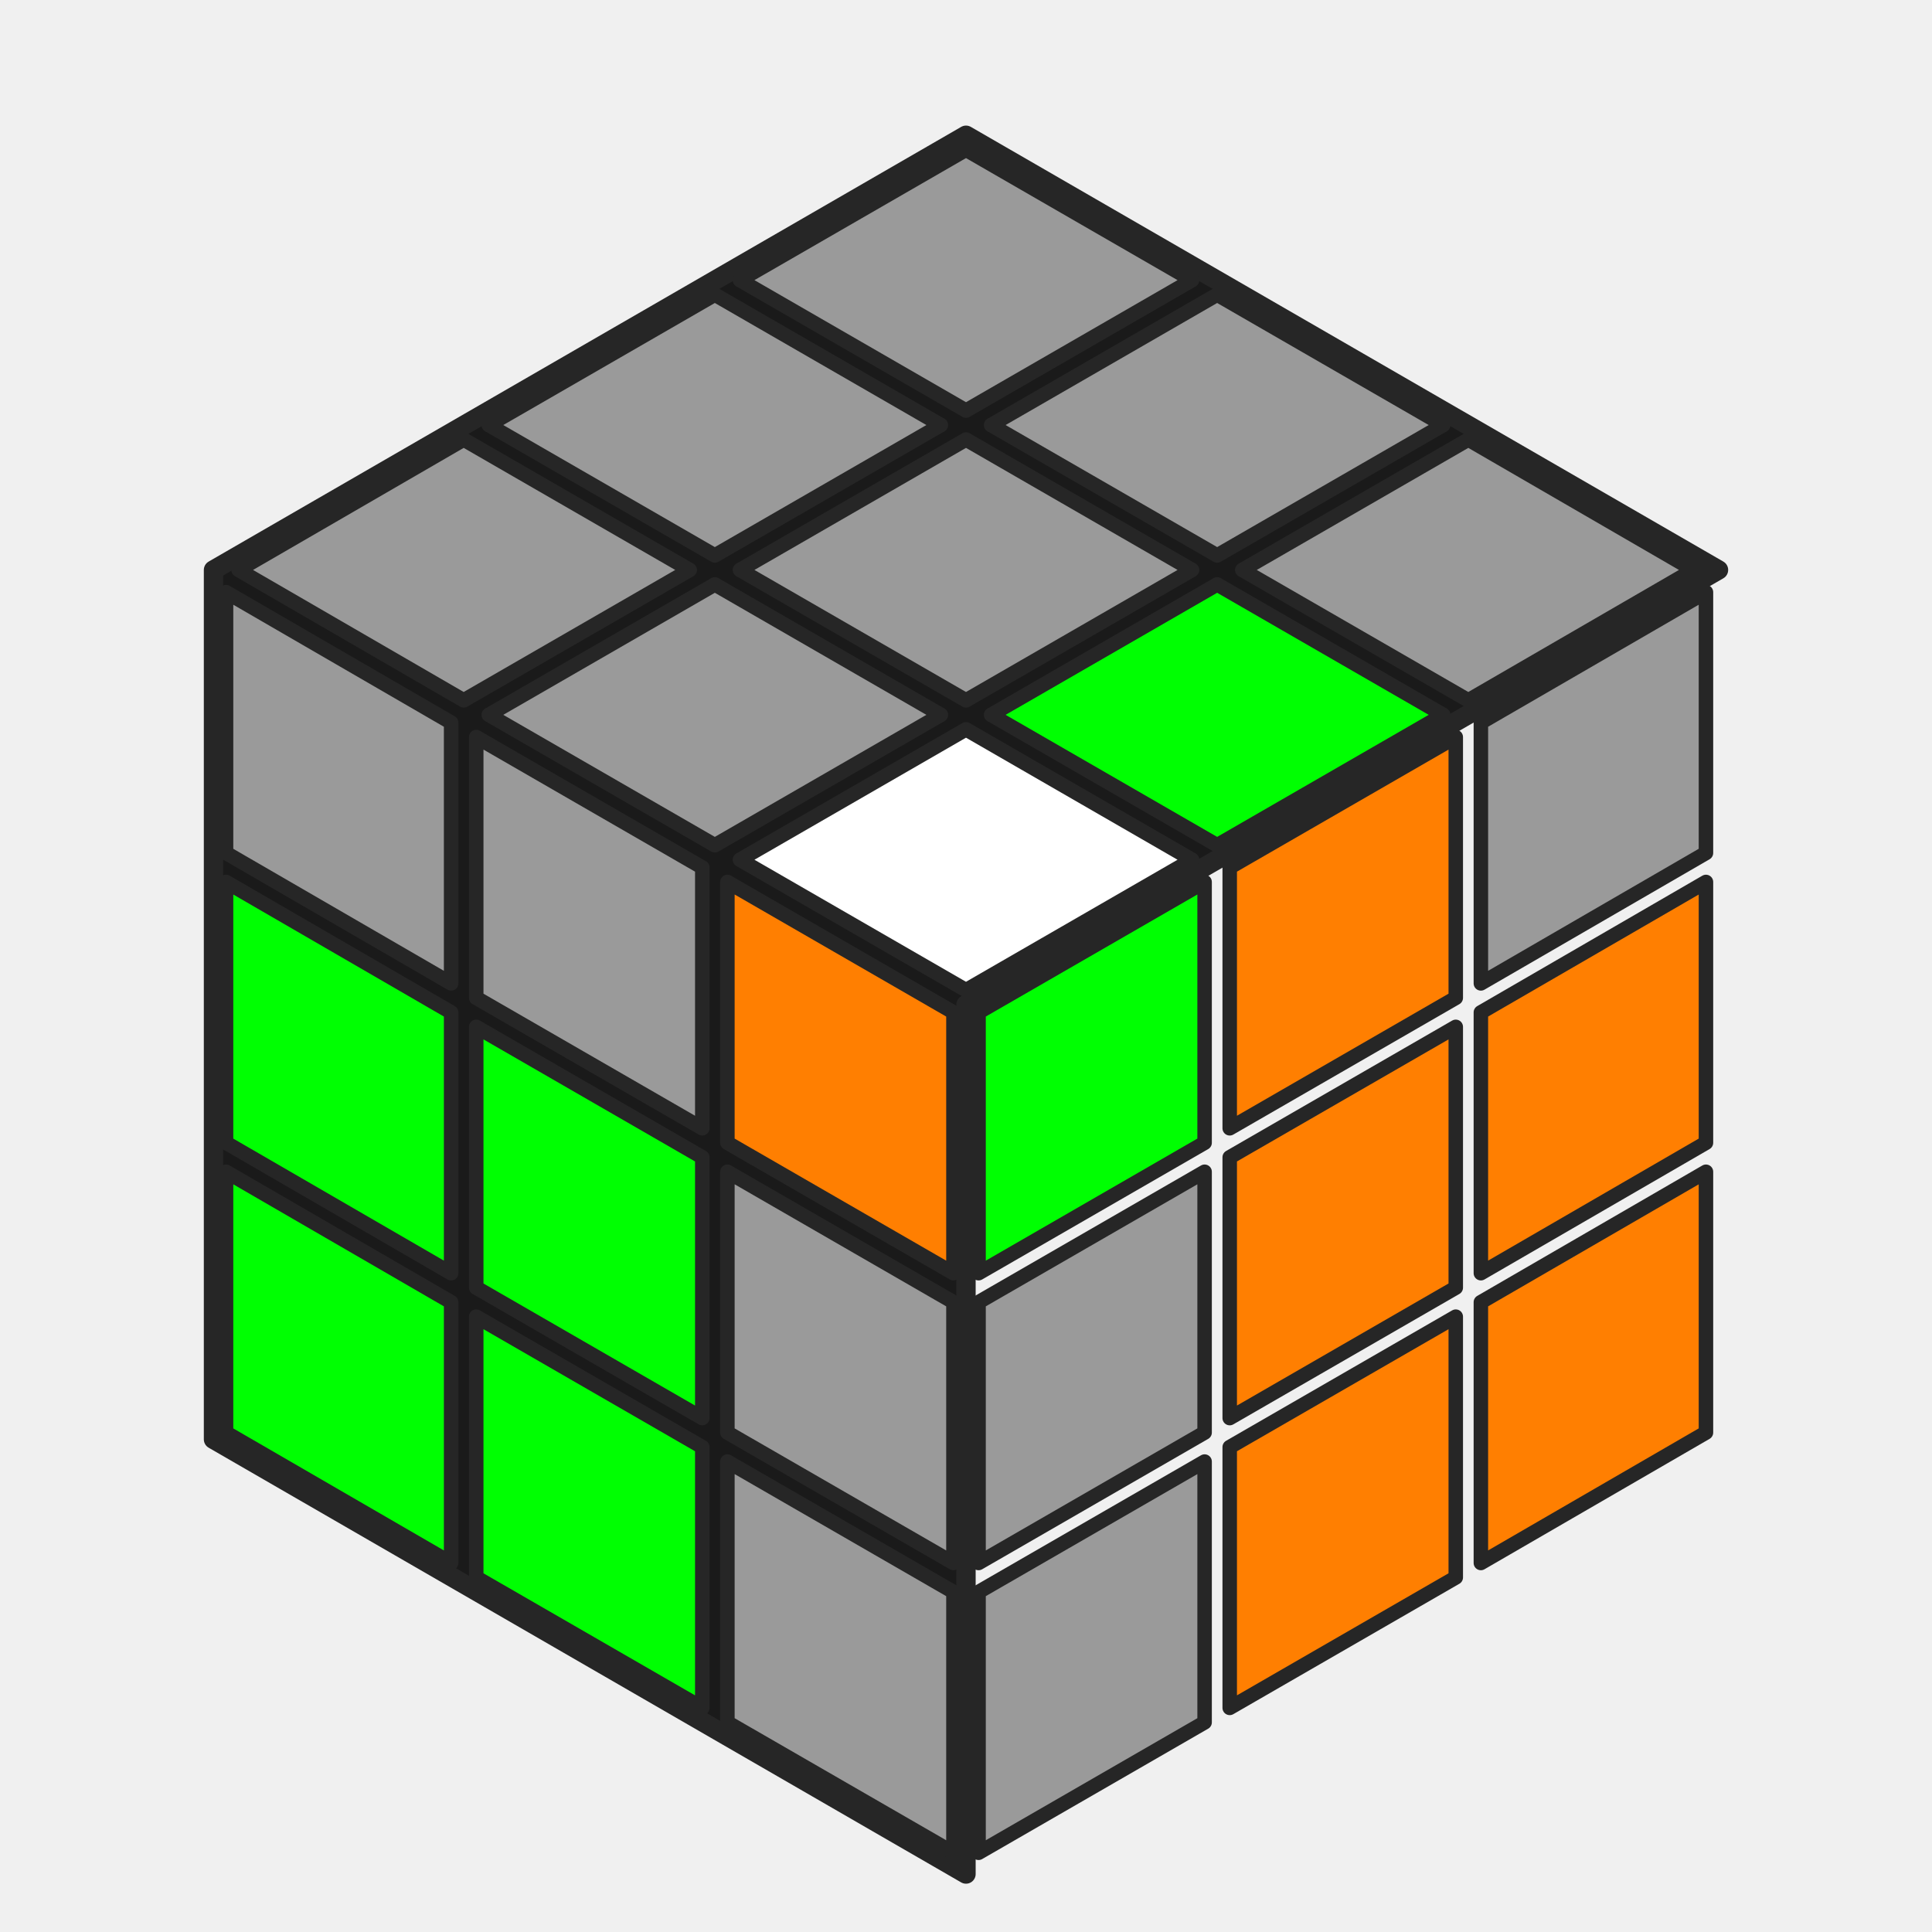
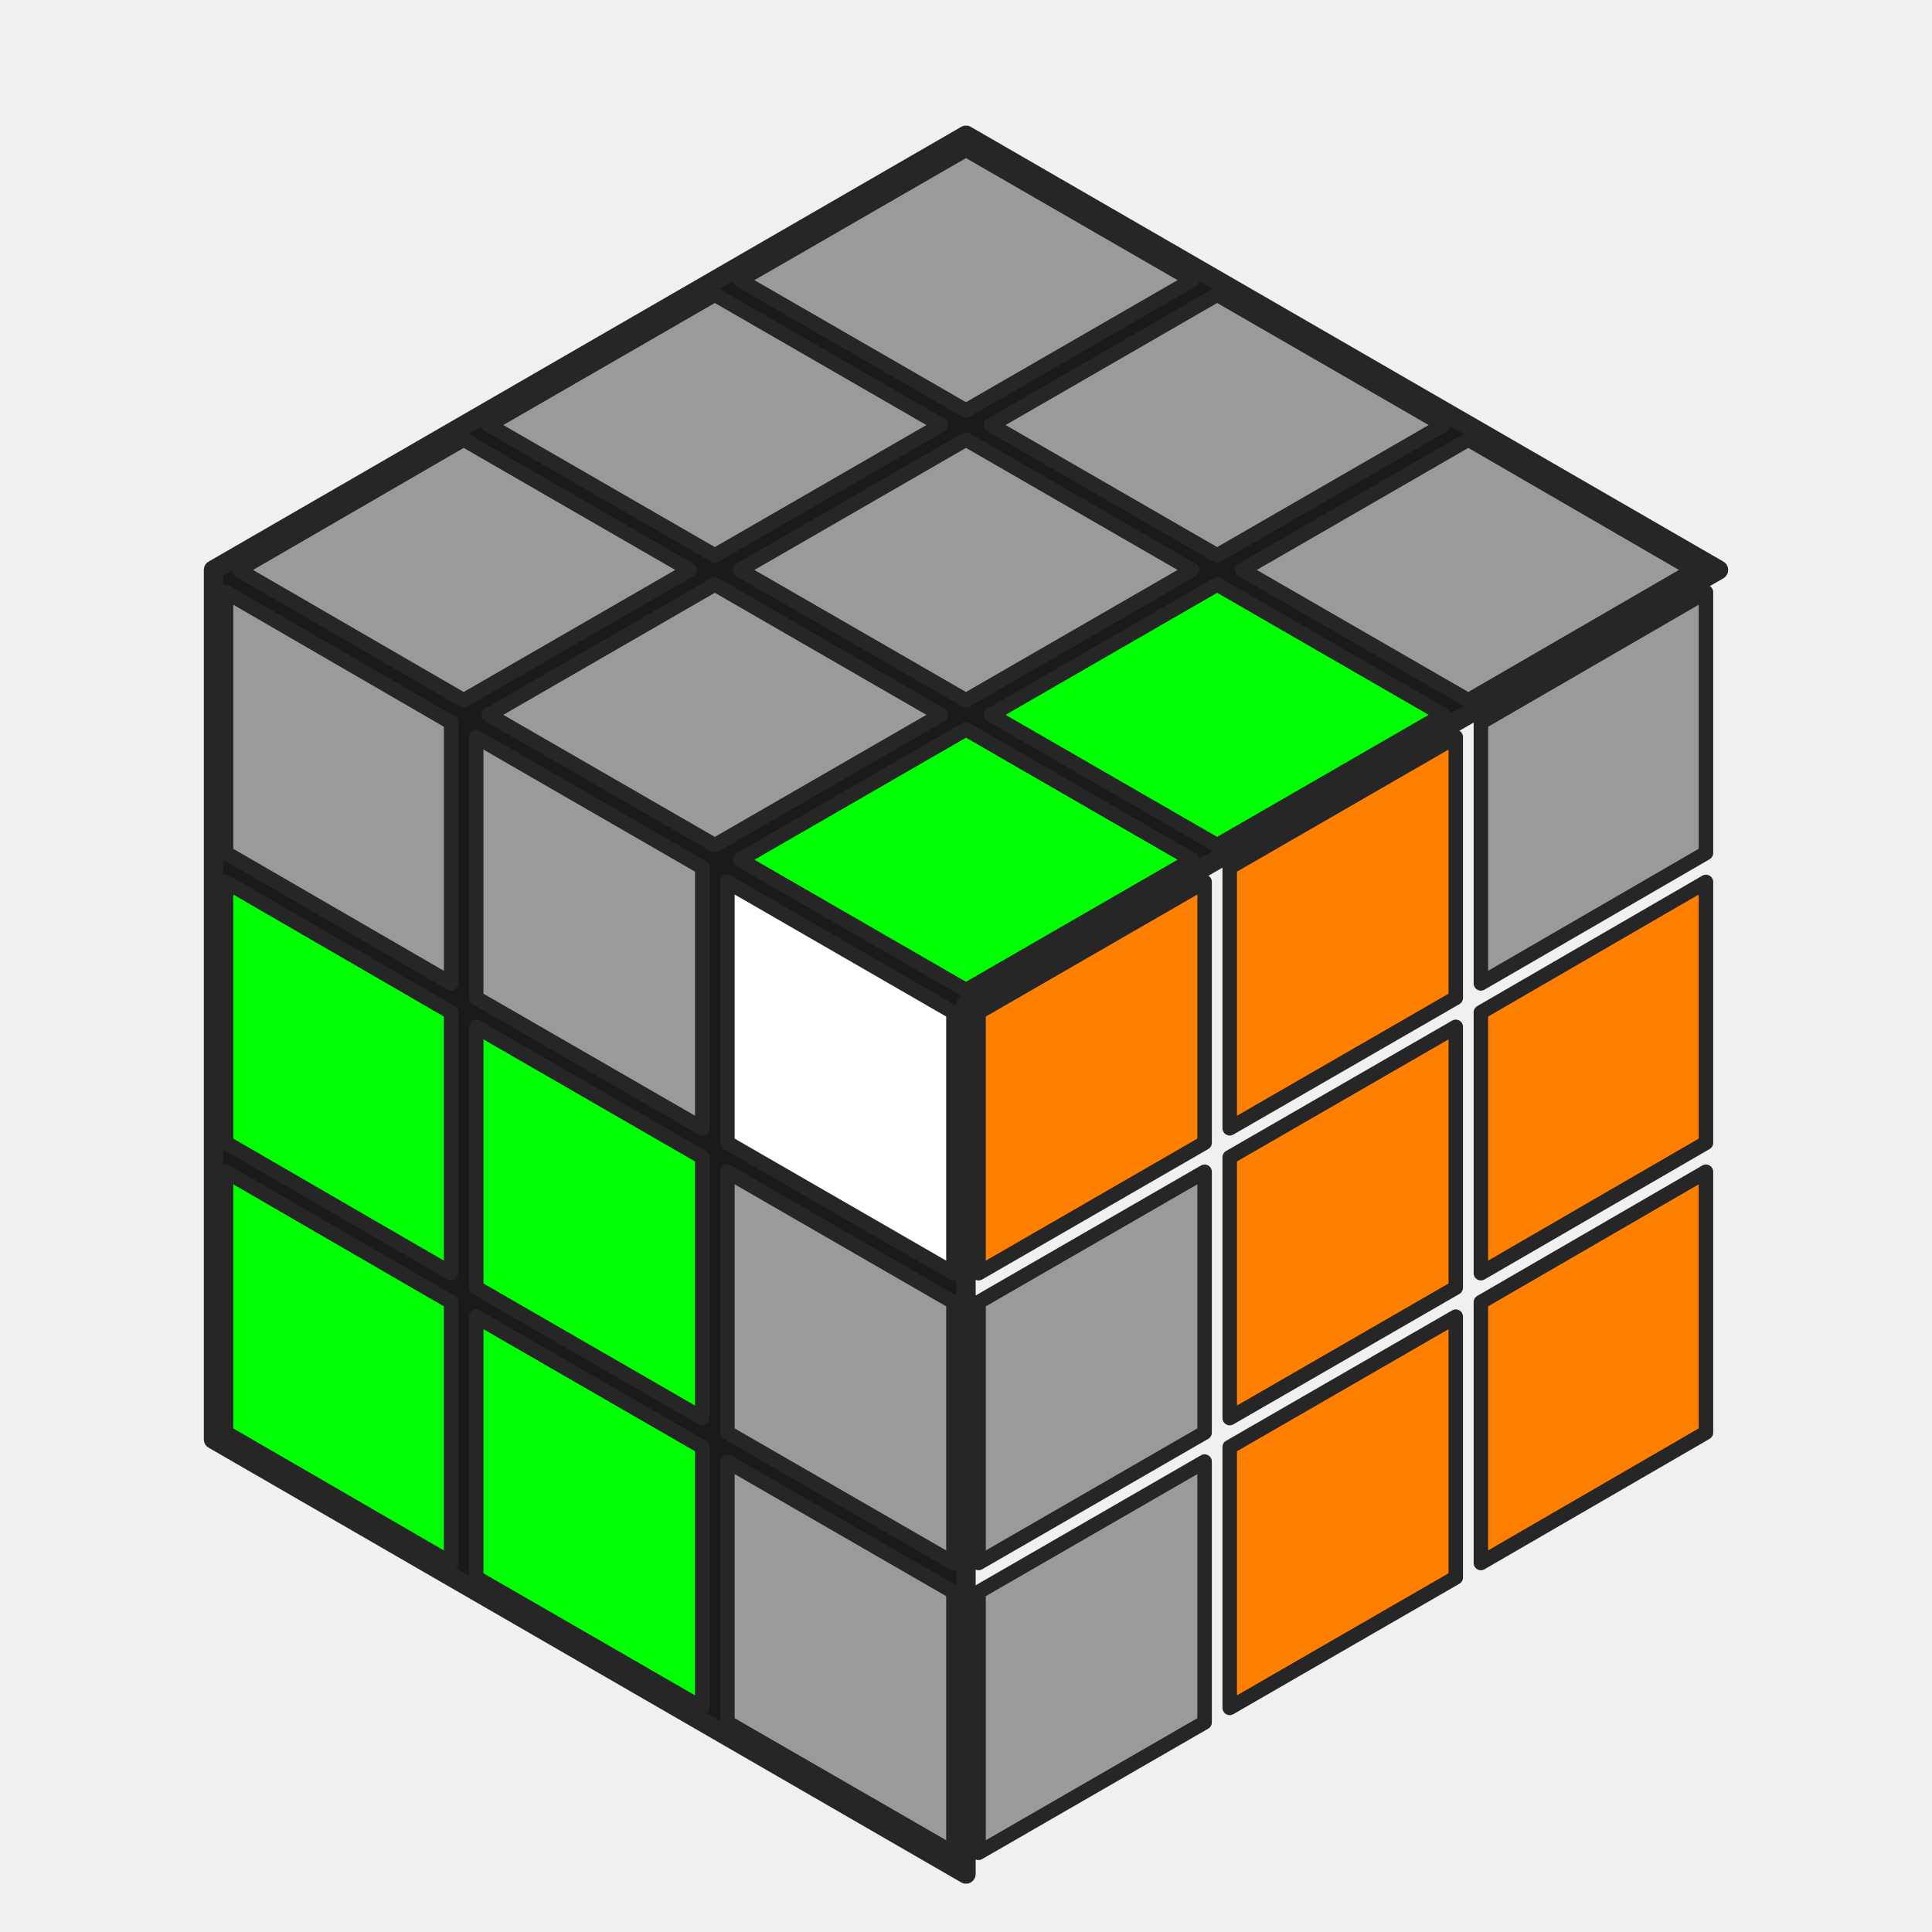
- <svg xmlns="http://www.w3.org/2000/svg" viewBox="0 0 200 200" width="200" height="200" role="img" aria-label="Caso 07">
+ <svg xmlns="http://www.w3.org/2000/svg" viewBox="0 0 200 200" width="200" height="200" role="img" aria-label="Caso 13">
  <polygon points="100.0,14.0 177.9,59.0 100.0,104.0 100.0,194.0 22.1,149.0 22.1,59.0" fill="#1a1a1a" stroke="#262626" stroke-width="2" stroke-linejoin="round" />
  <polygon points="100.0,15.5 123.4,29.0 100.0,42.5 76.6,29.0" fill="#9a9a9a" stroke="#262626" stroke-width="1.5" stroke-linejoin="round" />
  <polygon points="126.0,30.5 149.4,44.0 126.0,57.5 102.6,44.0" fill="#9a9a9a" stroke="#262626" stroke-width="1.5" stroke-linejoin="round" />
  <polygon points="152.0,45.5 175.3,59.0 152.0,72.5 128.6,59.0" fill="#9a9a9a" stroke="#262626" stroke-width="1.5" stroke-linejoin="round" />
  <polygon points="74.0,30.5 97.4,44.0 74.0,57.5 50.6,44.0" fill="#9a9a9a" stroke="#262626" stroke-width="1.5" stroke-linejoin="round" />
  <polygon points="100.0,45.5 123.4,59.0 100.0,72.5 76.6,59.0" fill="#9a9a9a" stroke="#262626" stroke-width="1.5" stroke-linejoin="round" />
  <polygon points="126.0,60.5 149.4,74.0 126.0,87.5 102.6,74.0" fill="#00ff02" stroke="#262626" stroke-width="1.5" stroke-linejoin="round" />
  <polygon points="48.0,45.5 71.4,59.0 48.0,72.5 24.7,59.0" fill="#9a9a9a" stroke="#262626" stroke-width="1.5" stroke-linejoin="round" />
  <polygon points="74.0,60.5 97.4,74.0 74.0,87.5 50.6,74.0" fill="#9a9a9a" stroke="#262626" stroke-width="1.5" stroke-linejoin="round" />
-   <polygon points="100.0,75.5 123.4,89.0 100.0,102.5 76.6,89.0" fill="#ffffff" stroke="#262626" stroke-width="1.5" stroke-linejoin="round" />
-   <polygon points="124.7,118.3 124.7,91.3 101.3,104.8 101.3,131.8" fill="#00ff02" stroke="#262626" stroke-width="1.5" stroke-linejoin="round" />
+   <polygon points="100.0,75.5 123.4,89.0 100.0,102.5 76.6,89.0" fill="#00ff02" stroke="#262626" stroke-width="1.5" stroke-linejoin="round" />
+   <polygon points="124.7,118.3 124.7,91.3 101.3,104.8 101.3,131.8" fill="#ff7f01" stroke="#262626" stroke-width="1.5" stroke-linejoin="round" />
  <polygon points="150.7,103.3 150.7,76.3 127.3,89.8 127.3,116.8" fill="#ff7f01" stroke="#262626" stroke-width="1.5" stroke-linejoin="round" />
  <polygon points="176.6,88.3 176.6,61.3 153.3,74.8 153.3,101.8" fill="#9a9a9a" stroke="#262626" stroke-width="1.5" stroke-linejoin="round" />
  <polygon points="124.7,148.3 124.7,121.3 101.3,134.8 101.3,161.8" fill="#9a9a9a" stroke="#262626" stroke-width="1.5" stroke-linejoin="round" />
  <polygon points="150.7,133.3 150.7,106.3 127.3,119.8 127.3,146.8" fill="#ff7f01" stroke="#262626" stroke-width="1.5" stroke-linejoin="round" />
  <polygon points="176.6,118.3 176.6,91.3 153.3,104.8 153.3,131.8" fill="#ff7f01" stroke="#262626" stroke-width="1.5" stroke-linejoin="round" />
  <polygon points="124.7,178.3 124.7,151.3 101.3,164.8 101.3,191.8" fill="#9a9a9a" stroke="#262626" stroke-width="1.5" stroke-linejoin="round" />
  <polygon points="150.7,163.3 150.7,136.3 127.3,149.8 127.3,176.8" fill="#ff7f01" stroke="#262626" stroke-width="1.5" stroke-linejoin="round" />
  <polygon points="176.6,148.3 176.6,121.3 153.3,134.8 153.3,161.8" fill="#ff7f01" stroke="#262626" stroke-width="1.5" stroke-linejoin="round" />
  <polygon points="23.4,88.3 46.7,101.8 46.7,74.8 23.4,61.3" fill="#9a9a9a" stroke="#262626" stroke-width="1.5" stroke-linejoin="round" />
  <polygon points="49.3,103.3 72.7,116.8 72.7,89.8 49.3,76.3" fill="#9a9a9a" stroke="#262626" stroke-width="1.5" stroke-linejoin="round" />
-   <polygon points="75.3,118.3 98.7,131.8 98.7,104.8 75.3,91.3" fill="#ff7f01" stroke="#262626" stroke-width="1.5" stroke-linejoin="round" />
+   <polygon points="75.3,118.3 98.7,131.8 98.7,104.8 75.3,91.3" fill="#ffffff" stroke="#262626" stroke-width="1.5" stroke-linejoin="round" />
  <polygon points="23.4,118.3 46.7,131.8 46.7,104.8 23.4,91.3" fill="#00ff02" stroke="#262626" stroke-width="1.5" stroke-linejoin="round" />
  <polygon points="49.3,133.3 72.7,146.8 72.7,119.8 49.3,106.3" fill="#00ff02" stroke="#262626" stroke-width="1.5" stroke-linejoin="round" />
  <polygon points="75.3,148.3 98.7,161.8 98.7,134.8 75.3,121.3" fill="#9a9a9a" stroke="#262626" stroke-width="1.5" stroke-linejoin="round" />
  <polygon points="23.4,148.3 46.7,161.8 46.7,134.8 23.4,121.3" fill="#00ff02" stroke="#262626" stroke-width="1.5" stroke-linejoin="round" />
  <polygon points="49.3,163.3 72.7,176.8 72.7,149.8 49.3,136.3" fill="#00ff02" stroke="#262626" stroke-width="1.5" stroke-linejoin="round" />
  <polygon points="75.3,178.3 98.7,191.8 98.7,164.8 75.3,151.3" fill="#9a9a9a" stroke="#262626" stroke-width="1.5" stroke-linejoin="round" />
</svg>
